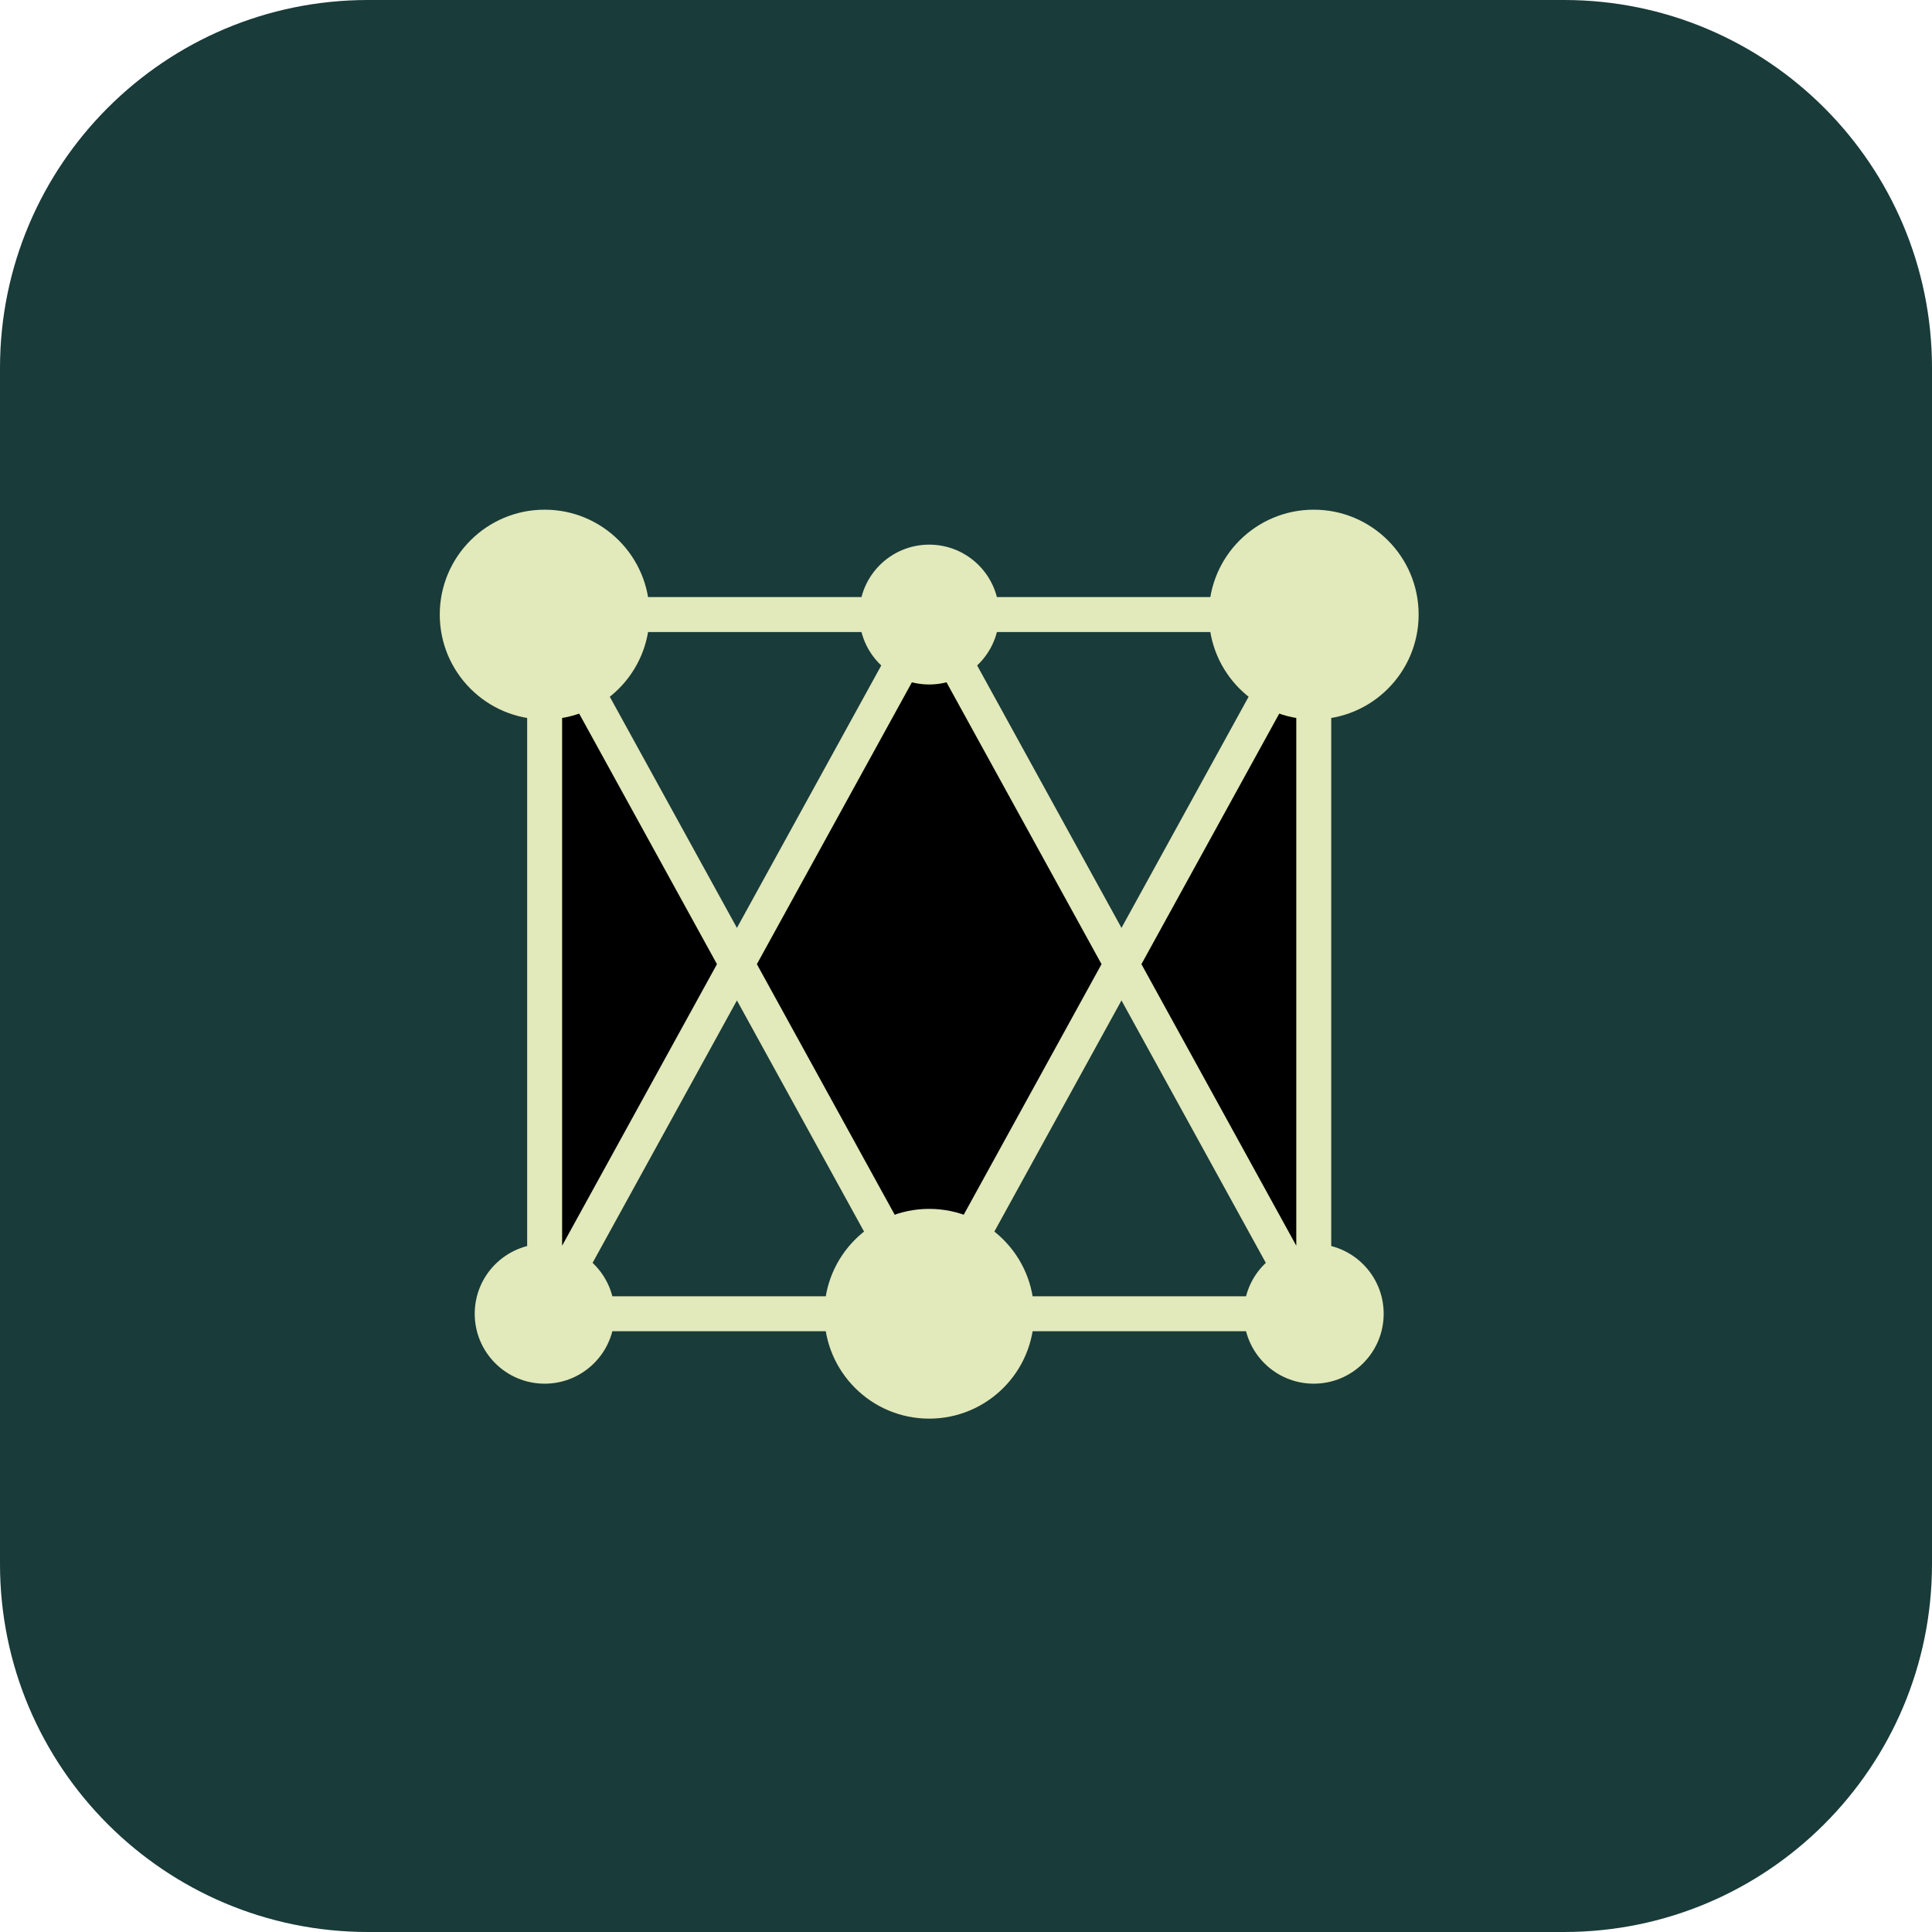
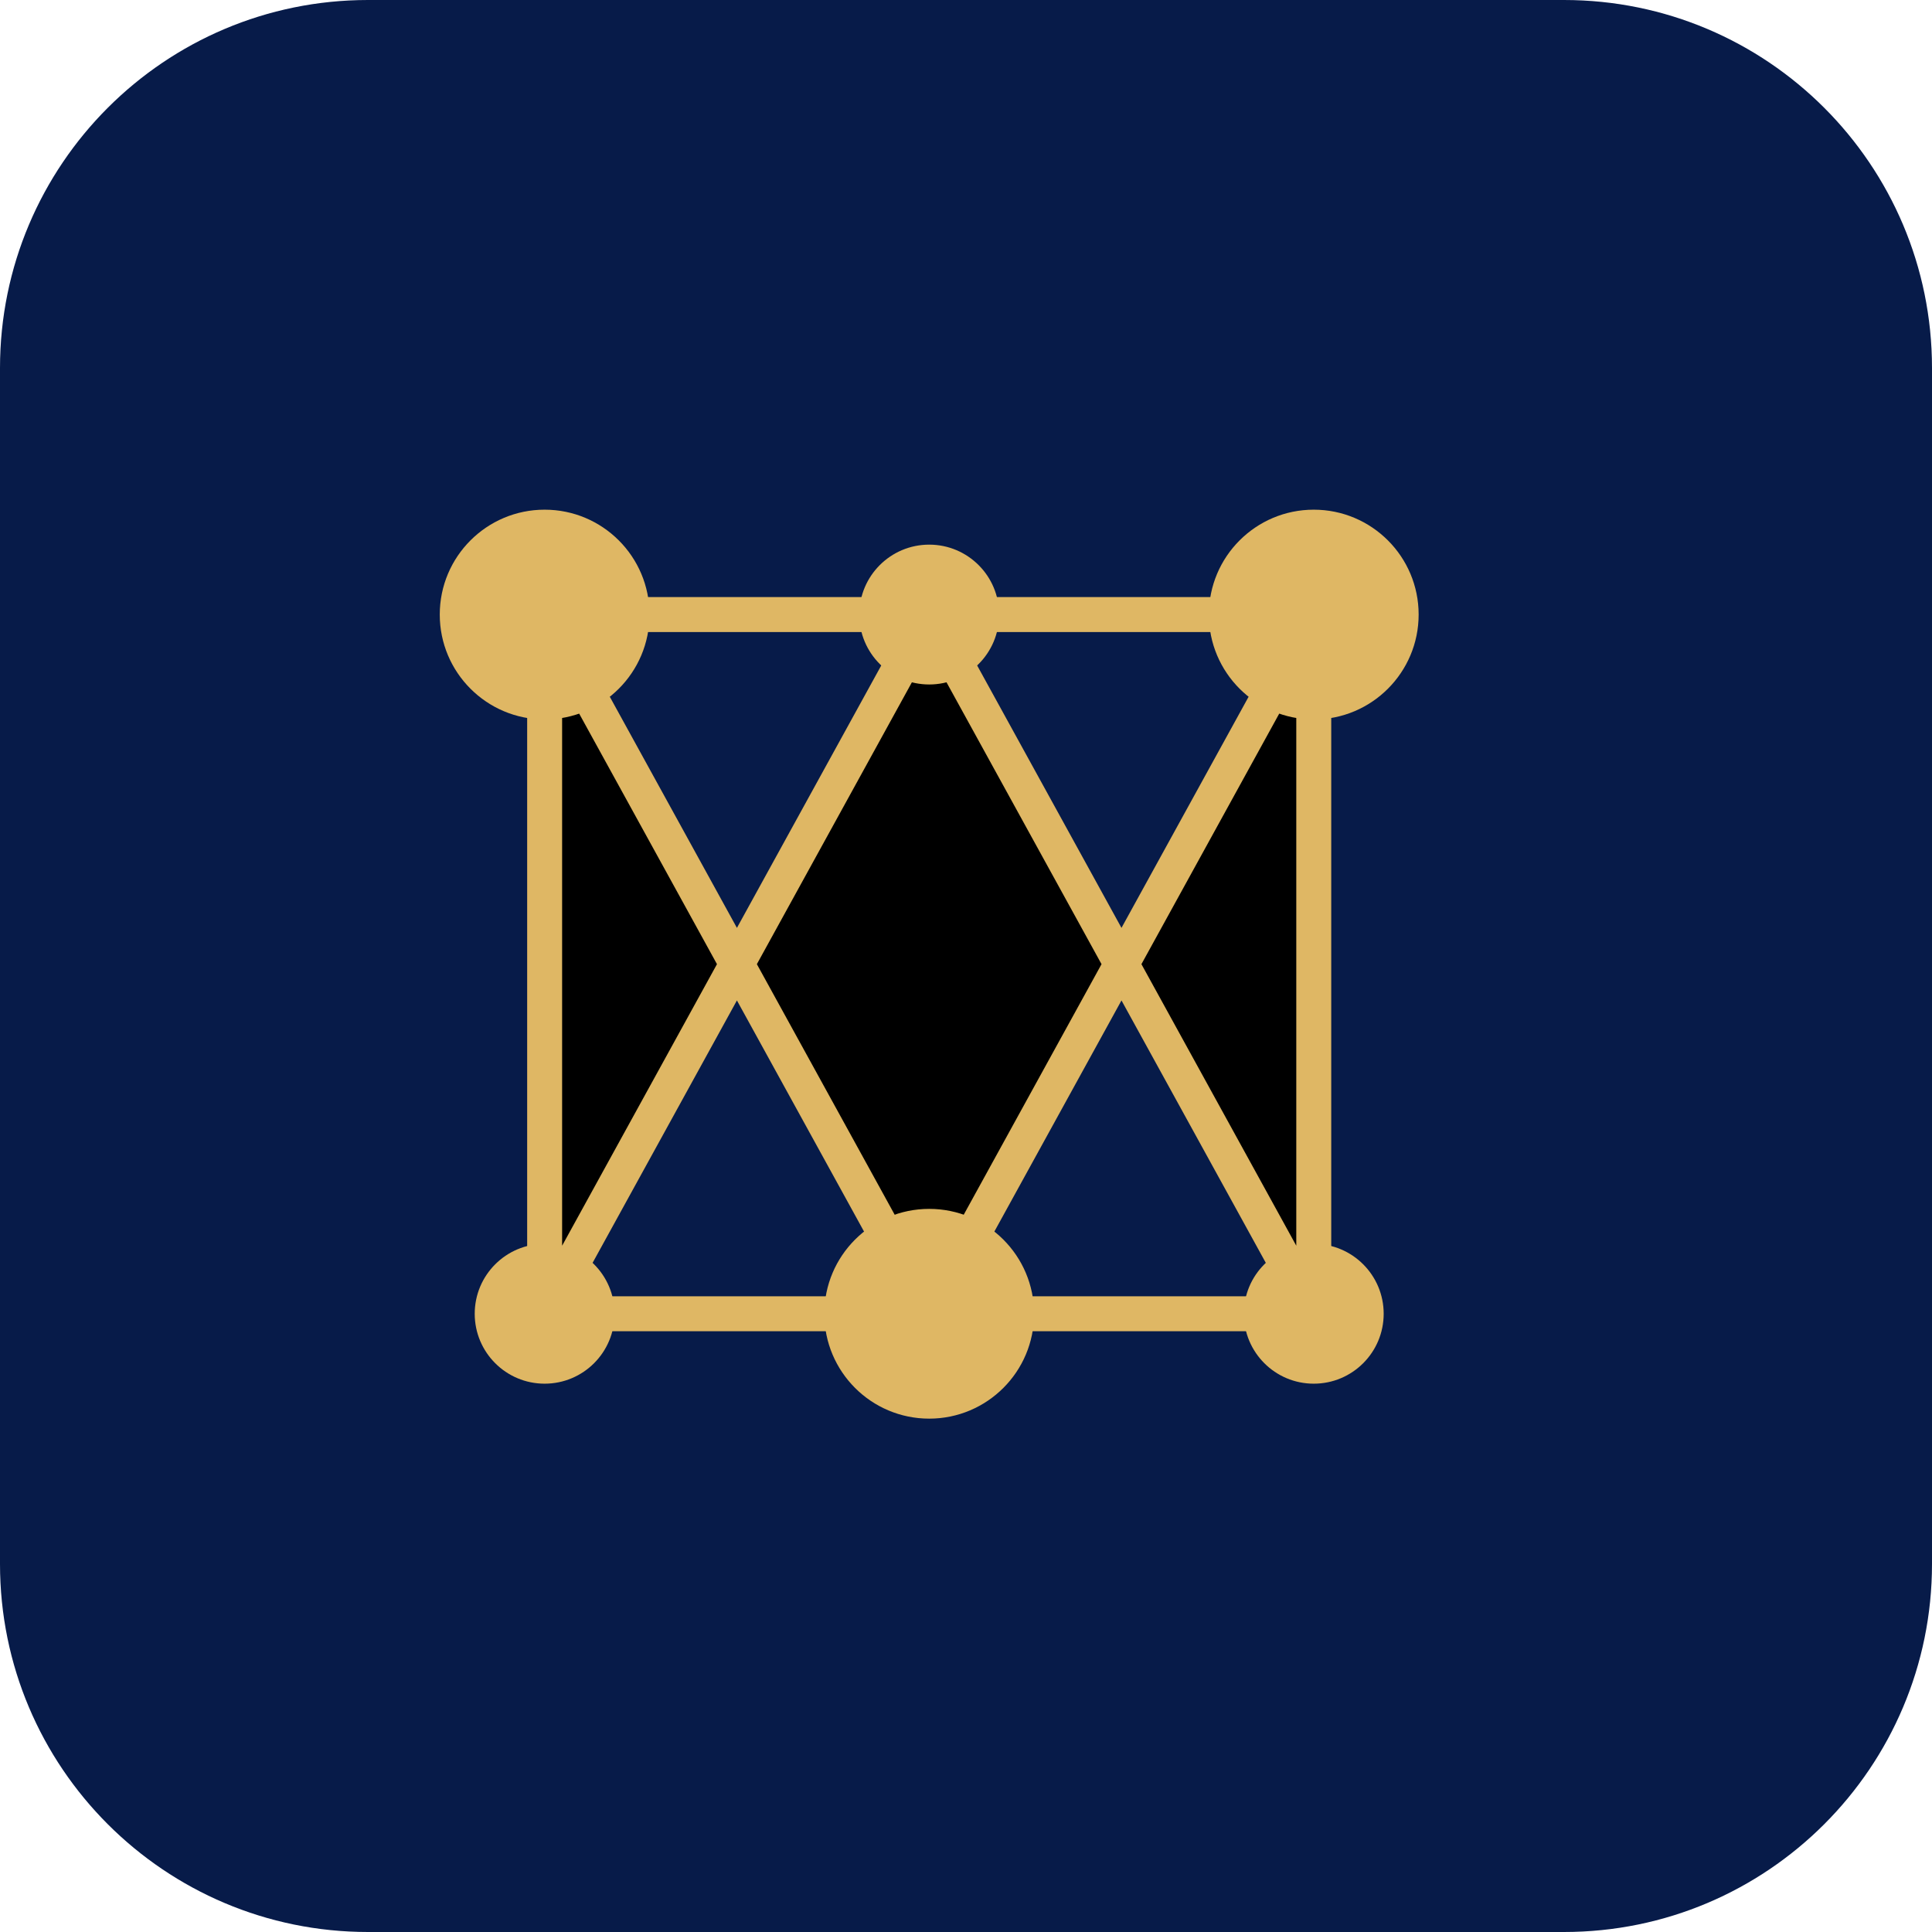
<svg xmlns="http://www.w3.org/2000/svg" viewBox="0 0 42 42">
-   <rect width="42" height="42" rx="8" fill="#193b39" />
-   <g transform="translate(5 5) scale(.76)" color="#e2e9ba">
+   <rect width="42" height="42" rx="8" fill="#071b49" />
+   <g transform="translate(5 5) scale(.76)" color="#dfb764">
    <path d="M9 11 31 11 20 31 9 11M9 11v20h22V11M9 31l11-20 11 20" stroke="currentColor" stroke-width="1" />
    <g fill="currentColor">
      <circle cx="9" cy="11" r="3" />
      <circle cx="31" cy="11" r="3" />
      <circle cx="20" cy="31" r="3" />
      <circle cx="9" cy="31" r="2" />
      <circle cx="31" cy="31" r="2" />
      <circle cx="20" cy="11" r="2" />
    </g>
  </g>
</svg>
